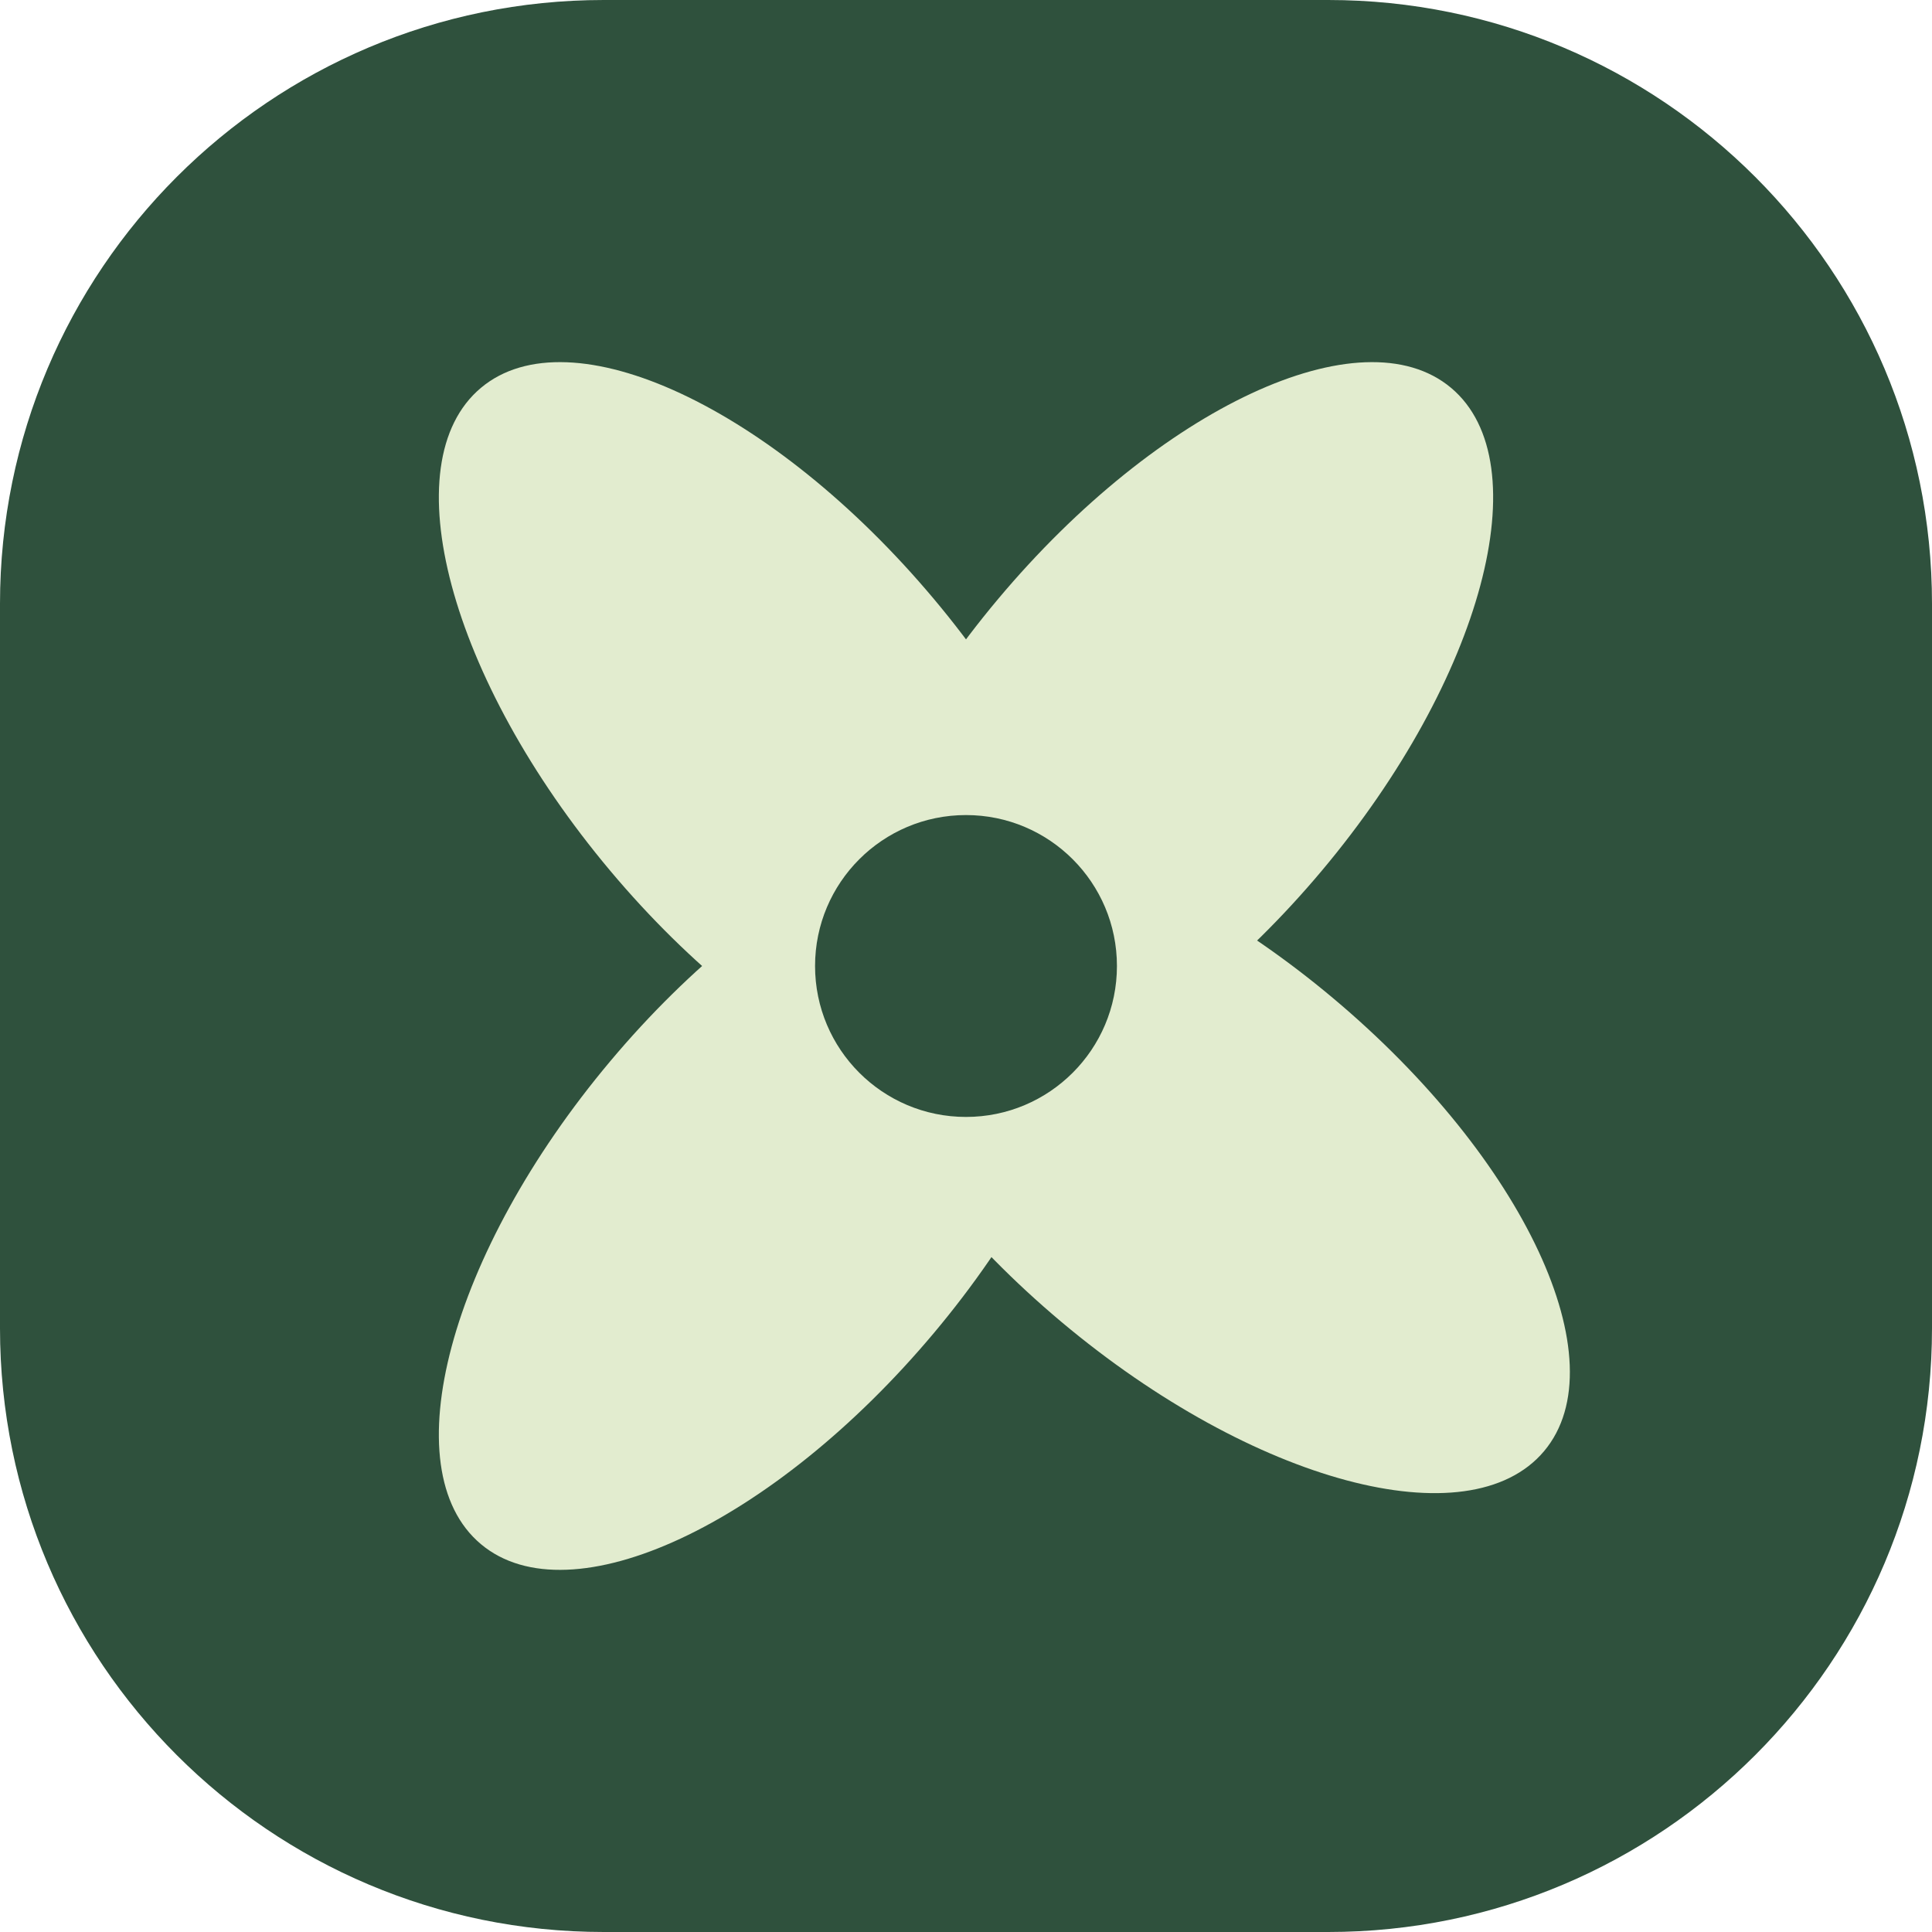
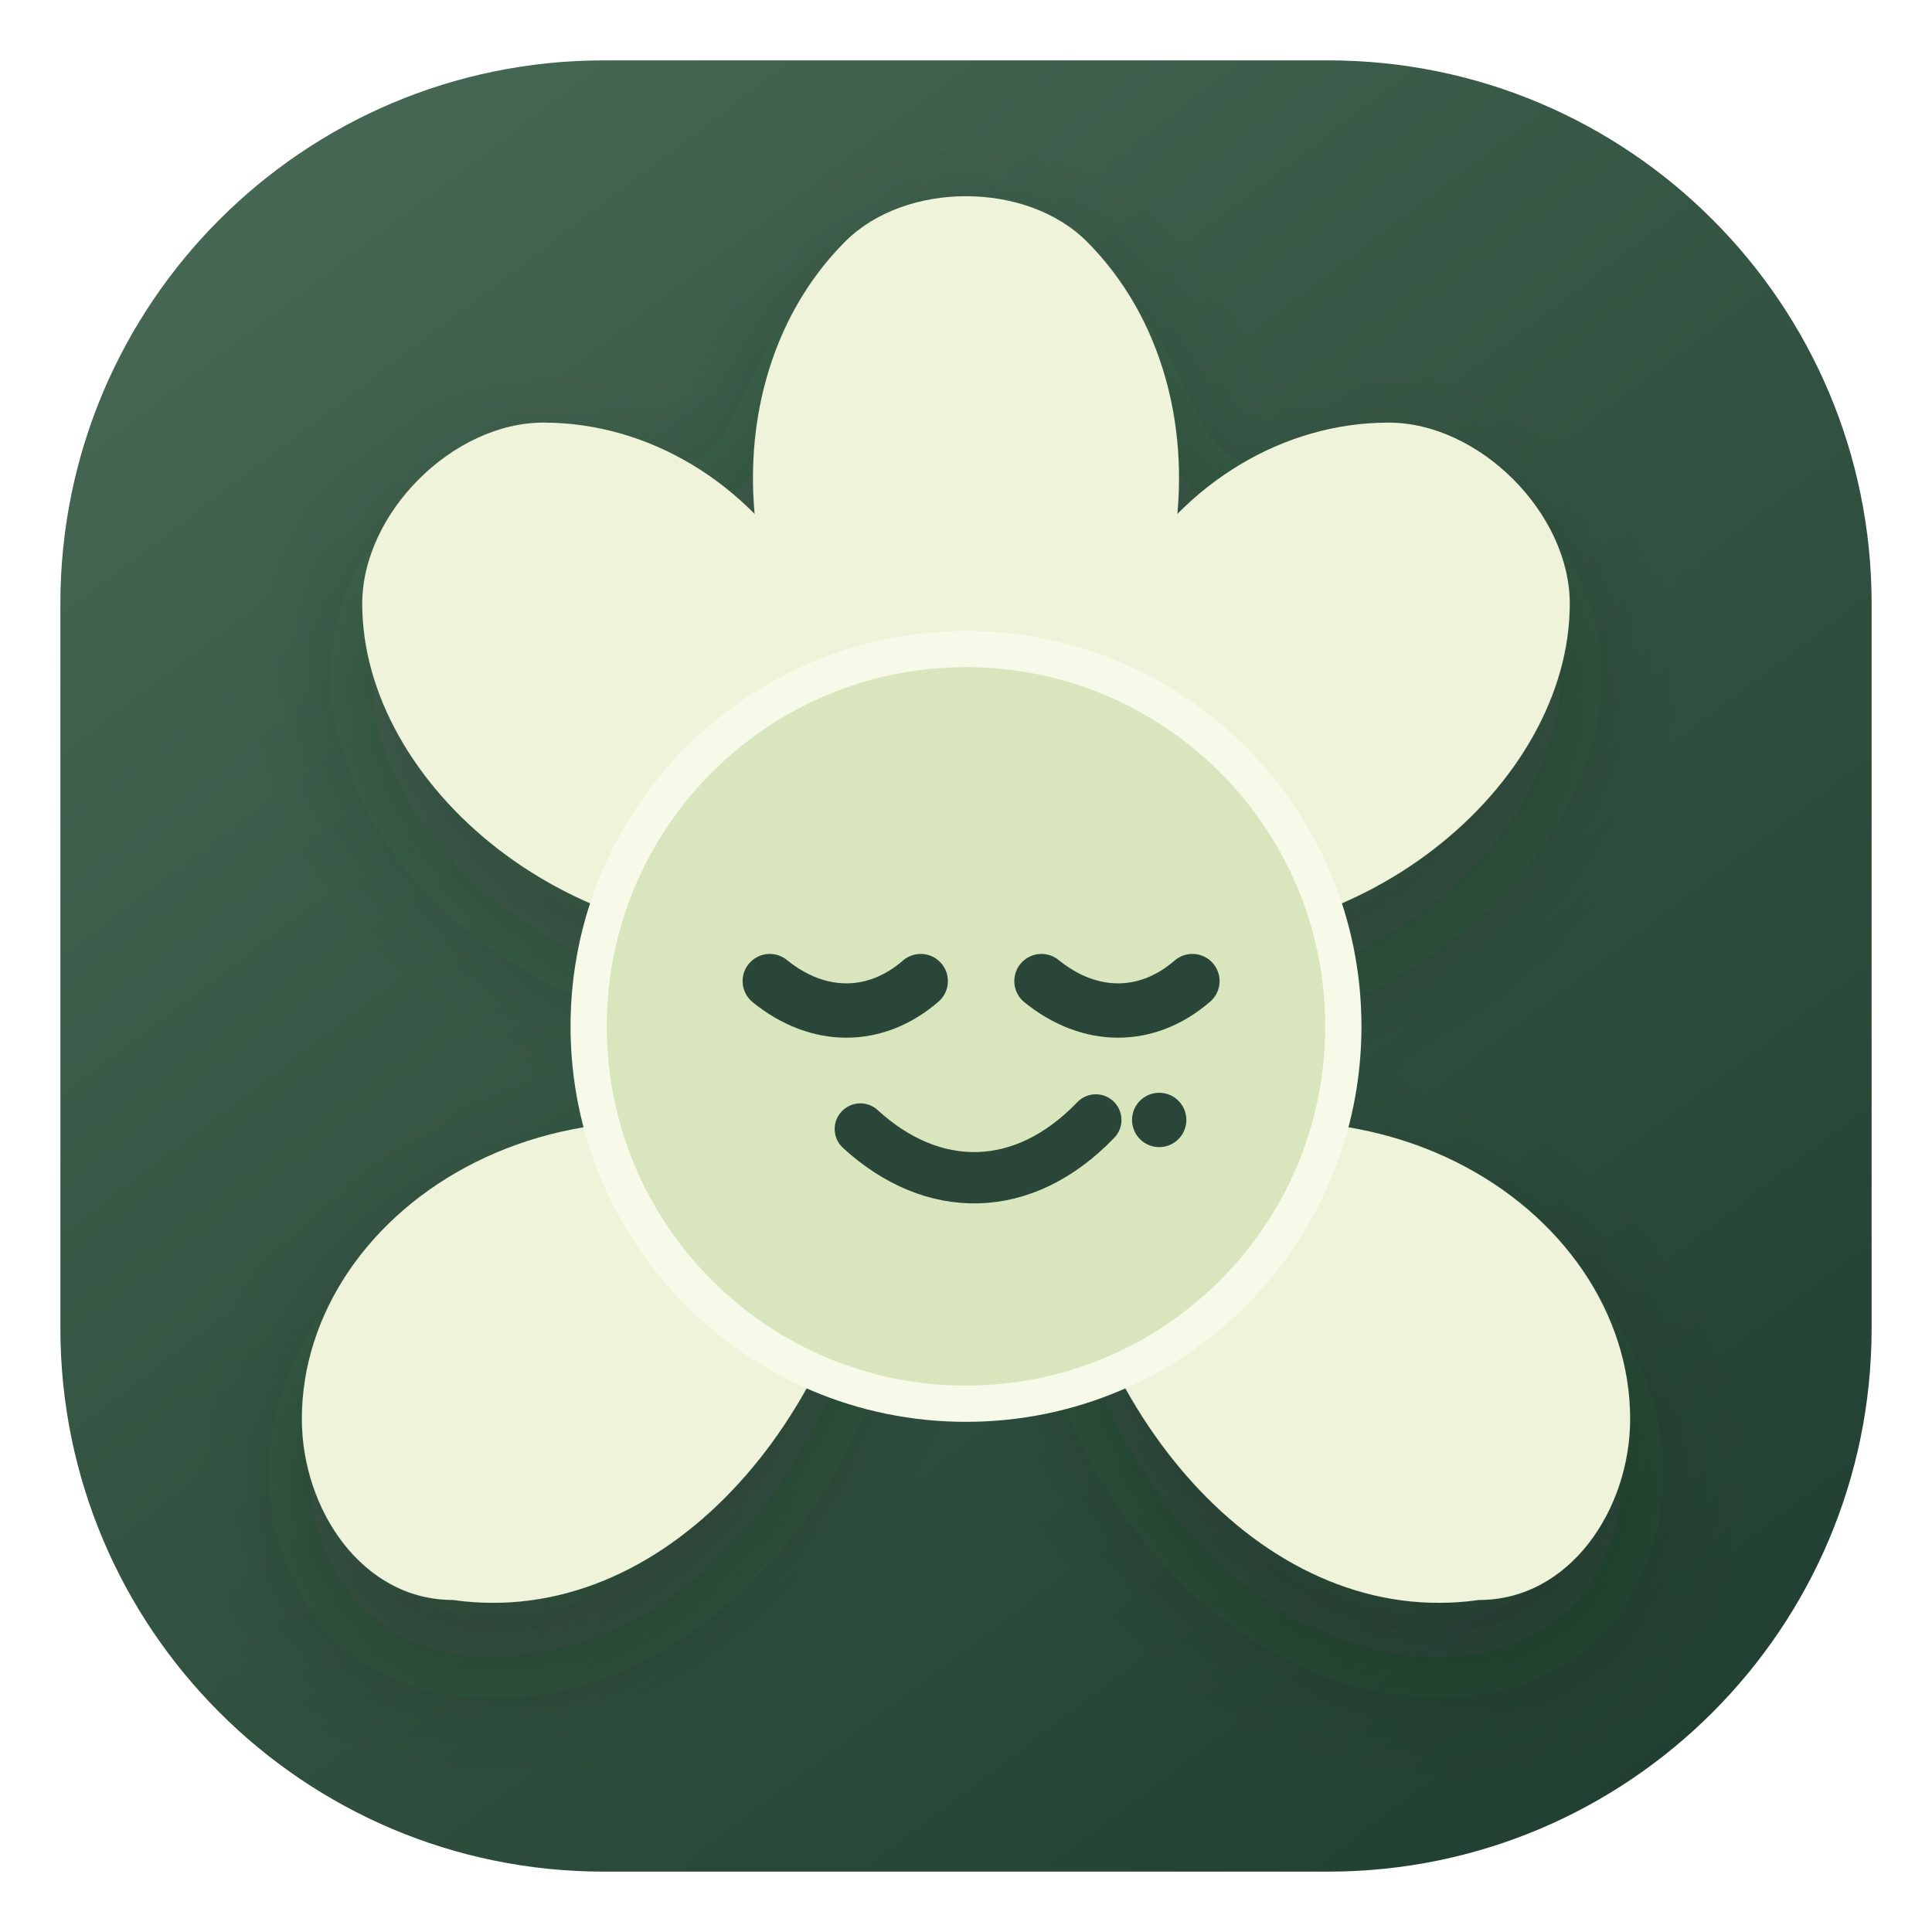
- <svg xmlns="http://www.w3.org/2000/svg" viewBox="0 0 64 64">
-   <rect width="64" height="64" rx="20" fill="#2f513d" />
-   <g fill="#e2eccf">
-     <ellipse cx="32" cy="22" rx="7" ry="15" transform="rotate(-40 32 32)" />
-     <ellipse cx="32" cy="22" rx="7" ry="15" transform="rotate(40 32 32)" />
-     <ellipse cx="32" cy="22" rx="7" ry="15" transform="rotate(130 32 32)" />
-     <ellipse cx="32" cy="22" rx="7" ry="15" transform="rotate(220 32 32)" />
+ <svg xmlns="http://www.w3.org/2000/svg" viewBox="0 0 64 64" data-repose-icon="smirk-flower-v2">
+   <defs>
+     <linearGradient id="forest" x1="10" y1="4" x2="54" y2="62" gradientUnits="userSpaceOnUse">
+       <stop stop-color="#456753" />
+       <stop offset="1" stop-color="#213f31" />
+     </linearGradient>
+     <filter id="soft-shadow" x="-20%" y="-20%" width="140%" height="150%">
+       <feDropShadow dx="0" dy="2" stdDeviation="2" flood-color="#132b20" flood-opacity=".28" />
+     </filter>
+   </defs>
+   <rect x="2" y="2" width="60" height="60" rx="18" fill="url(#forest)" />
+   <g fill="#eef3d9" filter="url(#soft-shadow)">
+     <path d="M32 28C24 23 23 13 28 8c2-2 6-2 8 0 5 5 4 15-4 20Z" />
+     <path d="M27 31c-8 1-15-5-15-11 0-3 3-6 6-6 7 0 13 8 9 17Z" />
+     <path d="M37 31c8 1 15-5 15-11 0-3-3-6-6-6-7 0-13 8-9 17Z" />
+     <path d="M29 39c-1 8-7 15-14 14-3 0-5-3-5-6 0-7 9-13 19-8Z" />
+     <path d="M35 39c1 8 7 15 14 14 3 0 5-3 5-6 0-7-9-13-19-8Z" />
  </g>
-   <circle cx="32" cy="32" r="5" fill="#2f513d" />
+   <circle cx="32" cy="34" r="12.5" fill="#d9e6bd" stroke="#f7fae9" stroke-width="1.2" />
+   <g id="half-lidded-eyes" fill="none" stroke="#294638" stroke-width="1.8" stroke-linecap="round">
+     <path d="M25.5 32.5c1.6 1.3 3.5 1.3 5 0" />
+     <path d="M34.5 32.5c1.6 1.3 3.5 1.3 5 0" />
+   </g>
+   <path id="knowing-smile" d="M28.5 37.4c2.4 2.2 5.4 2.2 7.8-.3" fill="none" stroke="#294638" stroke-width="1.7" stroke-linecap="round" />
+   <circle cx="38.4" cy="37.1" r=".9" fill="#294638" />
</svg>
